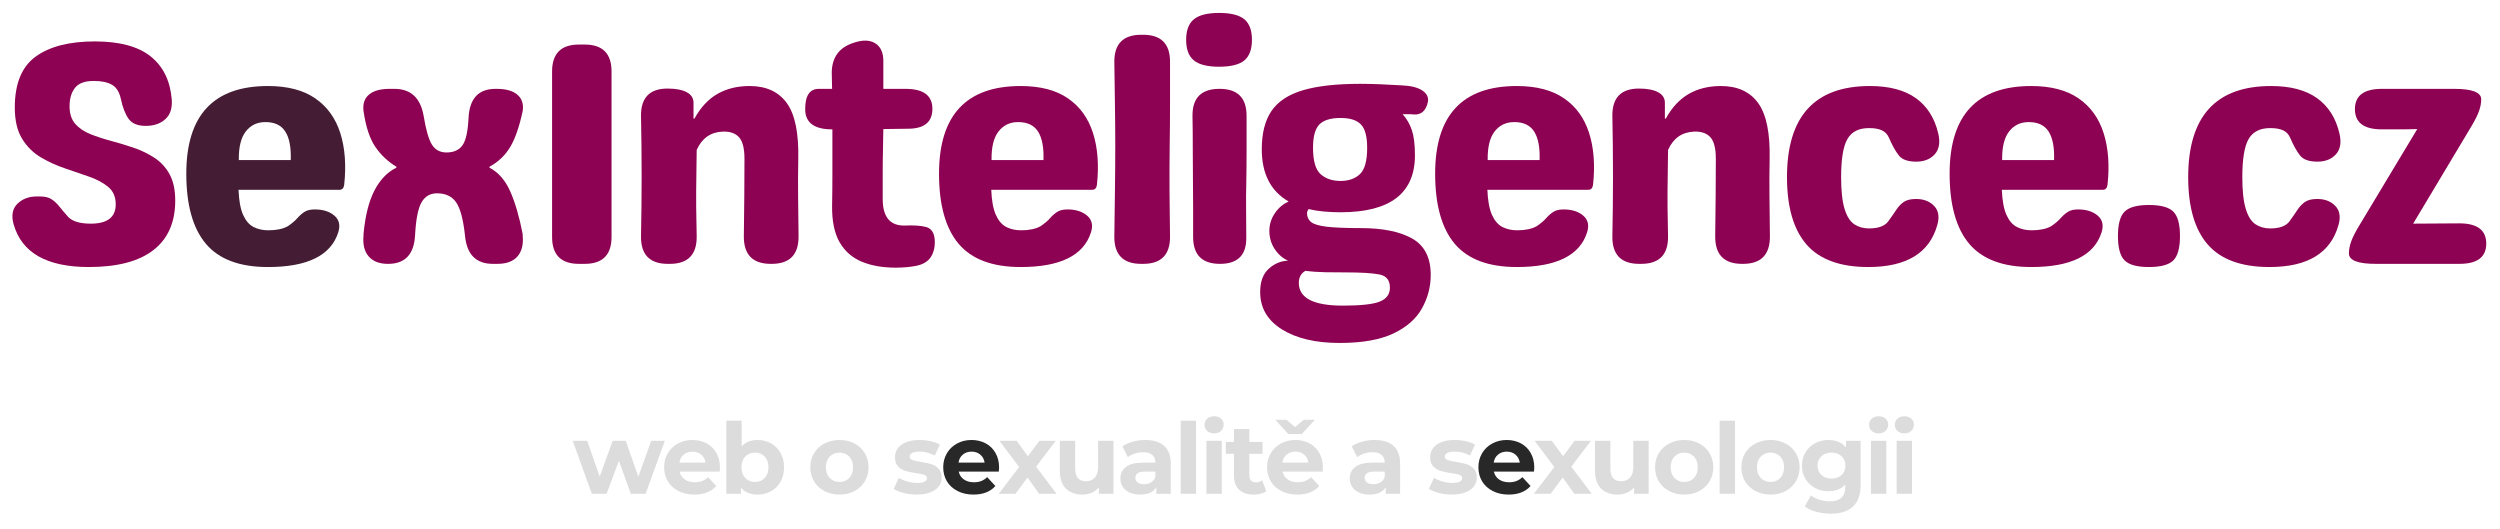
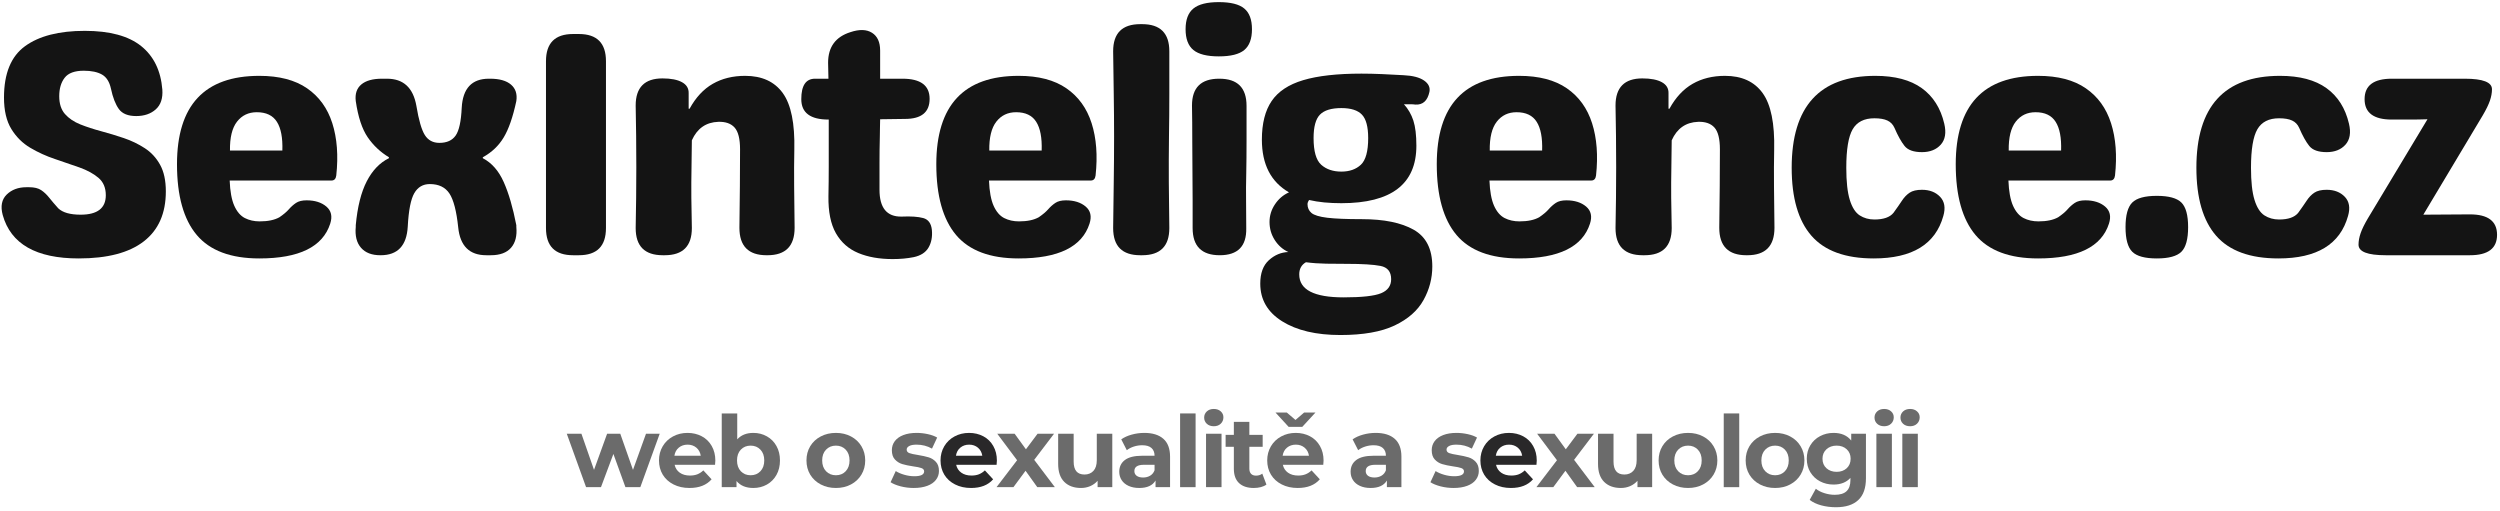
- <svg xmlns="http://www.w3.org/2000/svg" viewBox="140 350 923 195" width="923" height="195" preserveAspectRatio="xMidYMid meet" version="1.0">
+ <svg xmlns="http://www.w3.org/2000/svg" viewBox="144 354 915 187" width="915" height="187" preserveAspectRatio="xMidYMid meet" version="1.0">
  <defs>
    <g />
    <clipPath id="f20f66f1eb">
      <path d="M 467 44 L 531 44 L 531 140.879 L 467 140.879 Z M 467 44 " clip-rule="nonzero" />
    </clipPath>
    <clipPath id="c4f7c8b618">
      <rect x="0" width="922" y="0" height="141" />
    </clipPath>
    <clipPath id="db8cf582a6">
      <rect x="0" width="498" y="0" height="45" />
    </clipPath>
  </defs>
  <g transform="matrix(1, 0, 0, 1, 138, 336)">
    <g clip-path="url(#c4f7c8b618)">
-       <g fill="#8d0252" fill-opacity="1">
+       <g fill="#141414" fill-opacity="1">
        <g transform="translate(0.570506, 111.4161)">
          <g>
            <path d="M 34.234 1.172 C 18.648 1.172 9.379 -4.125 6.422 -14.719 C 5.566 -17.914 6.051 -20.41 7.875 -22.203 C 9.707 -23.992 12.109 -24.891 15.078 -24.891 L 16.125 -24.891 C 17.988 -24.891 19.445 -24.535 20.5 -23.828 C 21.551 -23.129 22.523 -22.211 23.422 -21.078 C 24.316 -19.953 25.426 -18.648 26.75 -17.172 C 28.383 -15.617 31.113 -14.844 34.938 -14.844 C 41.082 -14.844 44.156 -17.219 44.156 -21.969 C 44.156 -24.688 43.258 -26.805 41.469 -28.328 C 39.676 -29.848 37.359 -31.113 34.516 -32.125 C 31.68 -33.133 28.688 -34.164 25.531 -35.219 C 22.375 -36.27 19.375 -37.633 16.531 -39.312 C 13.688 -40.988 11.367 -43.285 9.578 -46.203 C 7.785 -49.129 6.891 -52.969 6.891 -57.719 C 6.891 -66.52 9.457 -72.785 14.594 -76.516 C 19.738 -80.254 27.023 -82.125 36.453 -82.125 C 45.566 -82.125 52.438 -80.273 57.062 -76.578 C 61.695 -72.879 64.289 -67.566 64.844 -60.641 C 65.07 -57.441 64.27 -55.023 62.438 -53.391 C 60.613 -51.754 58.223 -50.938 55.266 -50.938 C 52.297 -50.938 50.188 -51.789 48.938 -53.5 C 47.695 -55.219 46.727 -57.711 46.031 -60.984 C 45.488 -63.473 44.398 -65.188 42.766 -66.125 C 41.129 -67.062 38.906 -67.531 36.094 -67.531 C 32.75 -67.531 30.414 -66.672 29.094 -64.953 C 27.77 -63.242 27.109 -60.988 27.109 -58.188 C 27.109 -55.457 27.805 -53.289 29.203 -51.688 C 30.609 -50.094 32.477 -48.828 34.812 -47.891 C 37.145 -46.961 39.691 -46.129 42.453 -45.391 C 45.223 -44.648 47.988 -43.812 50.75 -42.875 C 53.52 -41.938 56.07 -40.707 58.406 -39.188 C 60.75 -37.676 62.617 -35.656 64.016 -33.125 C 65.422 -30.594 66.125 -27.336 66.125 -23.359 C 66.125 -15.336 63.438 -9.242 58.062 -5.078 C 52.688 -0.91 44.742 1.172 34.234 1.172 Z M 34.234 1.172 " />
          </g>
        </g>
      </g>
-       <g fill="#441c33" fill-opacity="1">
+       <g fill="#141414" fill-opacity="1">
        <g transform="translate(66.5777, 111.4161)">
          <g>
            <path d="M 34.344 1.172 C 23.906 1.172 16.27 -1.688 11.438 -7.406 C 6.613 -13.133 4.203 -21.766 4.203 -33.297 C 4.203 -54.867 14.25 -65.656 34.344 -65.656 C 41.594 -65.656 47.414 -64.133 51.812 -61.094 C 56.219 -58.062 59.297 -53.801 61.047 -48.312 C 62.797 -42.82 63.281 -36.453 62.5 -29.203 C 62.344 -27.961 61.758 -27.344 60.75 -27.344 L 23.484 -27.344 C 23.641 -23.363 24.203 -20.285 25.172 -18.109 C 26.148 -15.93 27.438 -14.43 29.031 -13.609 C 30.625 -12.797 32.438 -12.391 34.469 -12.391 C 37.5 -12.391 39.91 -12.895 41.703 -13.906 C 43.18 -14.914 44.328 -15.883 45.141 -16.812 C 45.961 -17.75 46.844 -18.531 47.781 -19.156 C 48.719 -19.781 50.004 -20.094 51.641 -20.094 C 54.672 -20.094 57.082 -19.332 58.875 -17.812 C 60.664 -16.289 61.133 -14.207 60.281 -11.562 C 57.551 -3.07 48.906 1.172 34.344 1.172 Z M 23.594 -38.312 L 42.766 -38.312 C 42.922 -42.988 42.254 -46.492 40.766 -48.828 C 39.285 -51.172 36.832 -52.344 33.406 -52.344 C 30.375 -52.344 27.961 -51.191 26.172 -48.891 C 24.379 -46.598 23.52 -43.07 23.594 -38.312 Z M 23.594 -38.312 " />
          </g>
        </g>
      </g>
-       <g fill="#8d0252" fill-opacity="1">
+       <g fill="#141414" fill-opacity="1">
        <g transform="translate(129.4279, 111.4161)">
          <g>
            <path d="M 15.766 0 C 12.648 0 10.297 -0.91 8.703 -2.734 C 7.109 -4.566 6.469 -7.117 6.781 -10.391 L 6.781 -10.984 C 7.395 -17.68 8.734 -23.035 10.797 -27.047 C 12.867 -31.055 15.578 -33.879 18.922 -35.516 L 18.922 -35.859 C 15.805 -37.734 13.219 -40.172 11.156 -43.172 C 9.094 -46.172 7.633 -50.586 6.781 -56.422 C 6.469 -59.078 7.145 -61.102 8.812 -62.5 C 10.488 -63.906 13.004 -64.609 16.359 -64.609 L 18.219 -64.609 C 24.219 -64.609 27.801 -61.297 28.969 -54.672 C 29.832 -49.453 30.863 -45.891 32.062 -43.984 C 33.27 -42.078 35.047 -41.125 37.391 -41.125 C 40.109 -41.125 42.094 -42.02 43.344 -43.812 C 44.594 -45.602 45.332 -48.988 45.562 -53.969 C 45.945 -61.062 49.258 -64.609 55.5 -64.609 L 55.953 -64.609 C 59.379 -64.609 61.93 -63.883 63.609 -62.438 C 65.285 -61 65.93 -58.992 65.547 -56.422 C 64.297 -50.586 62.754 -46.148 60.922 -43.109 C 59.098 -40.066 56.551 -37.648 53.281 -35.859 L 53.281 -35.516 C 56.551 -33.805 59.098 -30.906 60.922 -26.812 C 62.754 -22.719 64.297 -17.441 65.547 -10.984 L 65.547 -10.391 C 65.859 -7.117 65.211 -4.566 63.609 -2.734 C 62.016 -0.91 59.539 0 56.188 0 L 54.562 0 C 48.406 0 44.977 -3.383 44.281 -10.156 C 43.656 -16.156 42.582 -20.301 41.062 -22.594 C 39.539 -24.895 37.145 -26.047 33.875 -26.047 C 31.383 -26.047 29.492 -24.938 28.203 -22.719 C 26.922 -20.5 26.125 -16.43 25.812 -10.516 C 25.426 -3.504 22.117 0 15.891 0 Z M 15.766 0 " />
          </g>
        </g>
      </g>
-       <g fill="#8d0252" fill-opacity="1">
+       <g fill="#141414" fill-opacity="1">
        <g transform="translate(197.0646, 111.4161)">
          <g>
            <path d="M 18.688 0 C 12.07 0 8.766 -3.312 8.766 -9.938 L 8.766 -71.031 C 8.766 -77.656 12.07 -80.969 18.688 -80.969 L 20.797 -80.969 C 27.41 -80.969 30.719 -77.656 30.719 -71.031 L 30.719 -9.938 C 30.719 -3.312 27.41 0 20.797 0 Z M 18.688 0 " />
          </g>
        </g>
      </g>
-       <g fill="#8d0252" fill-opacity="1">
+       <g fill="#141414" fill-opacity="1">
        <g transform="translate(231.8757, 111.4161)">
          <g>
            <path d="M 64.953 -10.047 C 64.953 -3.348 61.645 0 55.031 0 L 54.672 0 C 48.055 0 44.75 -3.348 44.75 -10.047 C 44.82 -15.422 44.879 -20.539 44.922 -25.406 C 44.961 -30.281 44.984 -34.738 44.984 -38.781 C 44.984 -42.602 44.316 -45.254 42.984 -46.734 C 41.66 -48.211 39.676 -48.91 37.031 -48.828 C 32.52 -48.672 29.289 -46.414 27.344 -42.062 C 27.344 -40.5 27.32 -38.879 27.281 -37.203 C 27.238 -35.535 27.219 -33.883 27.219 -32.25 C 27.145 -28.426 27.125 -24.68 27.156 -21.016 C 27.195 -17.359 27.258 -13.664 27.344 -9.938 C 27.344 -3.312 24.031 0 17.406 0 L 16.703 0 C 10.086 0 6.781 -3.312 6.781 -9.938 C 6.852 -13.664 6.91 -17.359 6.953 -21.016 C 6.992 -24.68 7.016 -28.426 7.016 -32.25 C 7.016 -36.145 6.992 -39.941 6.953 -43.641 C 6.91 -47.336 6.852 -51.055 6.781 -54.797 C 6.781 -61.41 10.051 -64.719 16.594 -64.719 C 19.707 -64.719 22.098 -64.25 23.766 -63.312 C 25.441 -62.383 26.242 -61.023 26.172 -59.234 C 26.172 -58.453 26.172 -57.613 26.172 -56.719 C 26.172 -55.82 26.172 -54.789 26.172 -53.625 L 26.516 -53.625 C 28.773 -57.75 31.598 -60.785 34.984 -62.734 C 38.379 -64.68 42.332 -65.656 46.844 -65.656 C 53 -65.656 57.594 -63.551 60.625 -59.344 C 63.664 -55.145 65.07 -48.211 64.844 -38.547 C 64.758 -34.504 64.738 -30.066 64.781 -25.234 C 64.82 -20.398 64.879 -15.336 64.953 -10.047 Z M 64.953 -10.047 " />
          </g>
        </g>
      </g>
-       <g fill="#8d0252" fill-opacity="1">
+       <g fill="#141414" fill-opacity="1">
        <g transform="translate(298.9283, 111.4161)">
          <g>
            <path d="M 37.031 -14.141 C 40.457 -14.297 43.102 -14.117 44.969 -13.609 C 46.844 -13.098 47.898 -11.641 48.141 -9.234 C 48.367 -6.734 47.957 -4.586 46.906 -2.797 C 45.852 -1.004 44.039 0.16 41.469 0.703 C 39.133 1.172 36.566 1.406 33.766 1.406 C 28.93 1.406 24.742 0.664 21.203 -0.812 C 17.66 -2.289 14.93 -4.703 13.016 -8.047 C 11.109 -11.398 10.195 -15.922 10.281 -21.609 C 10.352 -25.035 10.391 -28.617 10.391 -32.359 C 10.391 -36.098 10.391 -39.836 10.391 -43.578 L 10.391 -49.656 L 10.281 -49.656 C 3.656 -49.656 0.344 -52.145 0.344 -57.125 C 0.344 -62.113 2.02 -64.609 5.375 -64.609 L 10.281 -64.609 C 10.281 -65.617 10.258 -66.586 10.219 -67.516 C 10.176 -68.453 10.156 -69.43 10.156 -70.453 C 10.156 -76.211 12.883 -79.945 18.344 -81.656 C 21.613 -82.75 24.238 -82.672 26.219 -81.422 C 28.207 -80.18 29.203 -78.004 29.203 -74.891 L 29.203 -64.609 L 37.391 -64.609 C 44.004 -64.609 47.312 -62.156 47.312 -57.25 C 47.312 -52.344 44.312 -49.891 38.312 -49.891 L 29.203 -49.766 C 29.203 -48.754 29.18 -47.742 29.141 -46.734 C 29.109 -45.723 29.094 -44.672 29.094 -43.578 C 29.008 -40.223 28.969 -36.867 28.969 -33.516 C 28.969 -30.172 28.969 -26.984 28.969 -23.953 C 28.969 -17.328 31.656 -14.055 37.031 -14.141 Z M 37.031 -14.141 " />
          </g>
        </g>
      </g>
-       <g fill="#8d0252" fill-opacity="1">
+       <g fill="#141414" fill-opacity="1">
        <g transform="translate(344.4865, 111.4161)">
          <g>
            <path d="M 34.344 1.172 C 23.906 1.172 16.27 -1.688 11.438 -7.406 C 6.613 -13.133 4.203 -21.766 4.203 -33.297 C 4.203 -54.867 14.25 -65.656 34.344 -65.656 C 41.594 -65.656 47.414 -64.133 51.812 -61.094 C 56.219 -58.062 59.297 -53.801 61.047 -48.312 C 62.797 -42.82 63.281 -36.453 62.5 -29.203 C 62.344 -27.961 61.758 -27.344 60.75 -27.344 L 23.484 -27.344 C 23.641 -23.363 24.203 -20.285 25.172 -18.109 C 26.148 -15.93 27.438 -14.43 29.031 -13.609 C 30.625 -12.797 32.438 -12.391 34.469 -12.391 C 37.5 -12.391 39.91 -12.895 41.703 -13.906 C 43.18 -14.914 44.328 -15.883 45.141 -16.812 C 45.961 -17.75 46.844 -18.531 47.781 -19.156 C 48.719 -19.781 50.004 -20.094 51.641 -20.094 C 54.672 -20.094 57.082 -19.332 58.875 -17.812 C 60.664 -16.289 61.133 -14.207 60.281 -11.562 C 57.551 -3.07 48.906 1.172 34.344 1.172 Z M 23.594 -38.312 L 42.766 -38.312 C 42.922 -42.988 42.254 -46.492 40.766 -48.828 C 39.285 -51.172 36.832 -52.344 33.406 -52.344 C 30.375 -52.344 27.961 -51.191 26.172 -48.891 C 24.379 -46.598 23.52 -43.07 23.594 -38.312 Z M 23.594 -38.312 " />
          </g>
        </g>
      </g>
-       <g fill="#8d0252" fill-opacity="1">
+       <g fill="#141414" fill-opacity="1">
        <g transform="translate(407.3337, 111.4161)">
          <g>
            <path d="M 16 0 C 9.383 0 6.078 -3.312 6.078 -9.938 C 6.148 -15.613 6.223 -21.195 6.297 -26.688 C 6.379 -32.188 6.422 -37.816 6.422 -43.578 C 6.422 -48.711 6.379 -53.891 6.297 -59.109 C 6.223 -64.328 6.148 -69.508 6.078 -74.656 C 6.078 -81.27 9.383 -84.578 16 -84.578 L 16.703 -84.578 C 23.328 -84.578 26.641 -81.27 26.641 -74.656 C 26.641 -69.508 26.641 -64.328 26.641 -59.109 C 26.641 -53.891 26.598 -48.711 26.516 -43.578 C 26.441 -37.816 26.422 -32.188 26.453 -26.688 C 26.492 -21.195 26.555 -15.613 26.641 -9.938 C 26.641 -3.312 23.328 0 16.703 0 Z M 16 0 " />
          </g>
        </g>
      </g>
-       <g fill="#8d0252" fill-opacity="1">
+       <g fill="#141414" fill-opacity="1">
        <g transform="translate(435.4861, 111.4161)">
          <g>
            <path d="M 16.594 -72.781 C 12.301 -72.781 9.203 -73.555 7.297 -75.109 C 5.391 -76.672 4.438 -79.207 4.438 -82.719 C 4.438 -86.219 5.391 -88.742 7.297 -90.297 C 9.203 -91.859 12.301 -92.641 16.594 -92.641 C 20.945 -92.641 24.055 -91.859 25.922 -90.297 C 27.797 -88.742 28.734 -86.219 28.734 -82.719 C 28.734 -79.207 27.797 -76.672 25.922 -75.109 C 24.055 -73.555 20.945 -72.781 16.594 -72.781 Z M 16.938 0 C 10.32 0 7.016 -3.312 7.016 -9.938 L 7.016 -19.859 C 6.93 -28.504 6.891 -35.57 6.891 -41.062 C 6.891 -46.551 6.852 -51.129 6.781 -54.797 C 6.781 -61.336 10.086 -64.609 16.703 -64.609 L 16.828 -64.609 C 23.441 -64.609 26.75 -61.297 26.75 -54.672 C 26.75 -50.617 26.75 -46.375 26.75 -41.938 C 26.75 -37.5 26.711 -33.488 26.641 -29.906 C 26.555 -26.562 26.535 -23.234 26.578 -19.922 C 26.617 -16.609 26.641 -13.281 26.641 -9.938 C 26.797 -3.312 23.562 0 16.938 0 Z M 16.938 0 " />
          </g>
        </g>
      </g>
      <g clip-path="url(#f20f66f1eb)">
-         <g fill="#8d0252" fill-opacity="1">
+         <g fill="#141414" fill-opacity="1">
          <g transform="translate(463.9891, 111.4161)">
            <g>
              <path d="M 40.422 -13.203 C 48.523 -13.203 54.852 -11.914 59.406 -9.344 C 63.957 -6.77 66.234 -2.289 66.234 4.094 C 66.234 8.445 65.16 12.551 63.016 16.406 C 60.879 20.27 57.359 23.367 52.453 25.703 C 47.547 28.035 40.926 29.203 32.594 29.203 C 23.719 29.203 16.609 27.523 11.266 24.172 C 5.93 20.828 3.266 16.234 3.266 10.391 C 3.266 6.578 4.316 3.719 6.422 1.812 C 8.523 -0.09 10.898 -1.086 13.547 -1.172 C 11.523 -2.098 9.867 -3.555 8.578 -5.547 C 7.297 -7.535 6.656 -9.738 6.656 -12.156 C 6.656 -14.488 7.316 -16.645 8.641 -18.625 C 9.961 -20.613 11.676 -22.078 13.781 -23.016 C 7.164 -26.828 3.859 -33.254 3.859 -42.297 C 3.859 -48.211 5.047 -52.922 7.422 -56.422 C 9.797 -59.93 13.648 -62.484 18.984 -64.078 C 24.316 -65.672 31.426 -66.469 40.312 -66.469 C 42.645 -66.469 45.156 -66.41 47.844 -66.297 C 50.531 -66.18 53.16 -66.047 55.734 -65.891 C 59.078 -65.734 61.566 -65.086 63.203 -63.953 C 64.836 -62.828 65.5 -61.445 65.188 -59.812 C 64.488 -56.539 62.773 -54.984 60.047 -55.141 C 59.504 -55.223 58.879 -55.266 58.172 -55.266 C 57.473 -55.266 56.695 -55.266 55.844 -55.266 C 57.406 -53.547 58.555 -51.555 59.297 -49.297 C 60.035 -47.035 60.406 -43.961 60.406 -40.078 C 60.406 -26.055 51.254 -19.047 32.953 -19.047 C 30.766 -19.047 28.676 -19.141 26.688 -19.328 C 24.707 -19.523 22.859 -19.82 21.141 -20.219 C 20.754 -19.664 20.562 -19.156 20.562 -18.688 C 20.562 -17.363 21.047 -16.289 22.016 -15.469 C 22.992 -14.656 24.922 -14.07 27.797 -13.719 C 30.68 -13.375 34.891 -13.203 40.422 -13.203 Z M 32.953 -53.859 C 29.285 -53.859 26.672 -53.055 25.109 -51.453 C 23.555 -49.859 22.781 -47 22.781 -42.875 C 22.781 -38.039 23.711 -34.785 25.578 -33.109 C 27.453 -31.441 29.91 -30.609 32.953 -30.609 C 35.91 -30.609 38.285 -31.441 40.078 -33.109 C 41.867 -34.785 42.766 -38.039 42.766 -42.875 C 42.766 -47 42.004 -49.859 40.484 -51.453 C 38.961 -53.055 36.453 -53.859 32.953 -53.859 Z M 33.766 15.422 C 40.461 15.422 45.035 14.914 47.484 13.906 C 49.941 12.895 51.172 11.18 51.172 8.766 C 51.172 6.035 49.863 4.414 47.25 3.906 C 44.645 3.406 40.578 3.156 35.047 3.156 C 32.629 3.156 30.098 3.133 27.453 3.094 C 24.805 3.051 22.316 2.875 19.984 2.562 C 18.348 3.5 17.531 4.984 17.531 7.016 C 17.531 12.617 22.941 15.422 33.766 15.422 Z M 33.766 15.422 " />
            </g>
          </g>
        </g>
      </g>
-       <g fill="#8d0252" fill-opacity="1">
+       <g fill="#141414" fill-opacity="1">
        <g transform="translate(527.654, 111.4161)">
          <g>
            <path d="M 34.344 1.172 C 23.906 1.172 16.27 -1.688 11.438 -7.406 C 6.613 -13.133 4.203 -21.766 4.203 -33.297 C 4.203 -54.867 14.25 -65.656 34.344 -65.656 C 41.594 -65.656 47.414 -64.133 51.812 -61.094 C 56.219 -58.062 59.297 -53.801 61.047 -48.312 C 62.797 -42.82 63.281 -36.453 62.5 -29.203 C 62.344 -27.961 61.758 -27.344 60.75 -27.344 L 23.484 -27.344 C 23.641 -23.363 24.203 -20.285 25.172 -18.109 C 26.148 -15.93 27.438 -14.43 29.031 -13.609 C 30.625 -12.797 32.438 -12.391 34.469 -12.391 C 37.5 -12.391 39.91 -12.895 41.703 -13.906 C 43.18 -14.914 44.328 -15.883 45.141 -16.812 C 45.961 -17.75 46.844 -18.531 47.781 -19.156 C 48.719 -19.781 50.004 -20.094 51.641 -20.094 C 54.672 -20.094 57.082 -19.332 58.875 -17.812 C 60.664 -16.289 61.133 -14.207 60.281 -11.562 C 57.551 -3.07 48.906 1.172 34.344 1.172 Z M 23.594 -38.312 L 42.766 -38.312 C 42.922 -42.988 42.254 -46.492 40.766 -48.828 C 39.285 -51.172 36.832 -52.344 33.406 -52.344 C 30.375 -52.344 27.961 -51.191 26.172 -48.891 C 24.379 -46.598 23.52 -43.07 23.594 -38.312 Z M 23.594 -38.312 " />
          </g>
        </g>
      </g>
-       <g fill="#8d0252" fill-opacity="1">
+       <g fill="#141414" fill-opacity="1">
        <g transform="translate(590.5012, 111.4161)">
          <g>
            <path d="M 64.953 -10.047 C 64.953 -3.348 61.645 0 55.031 0 L 54.672 0 C 48.055 0 44.75 -3.348 44.75 -10.047 C 44.82 -15.422 44.879 -20.539 44.922 -25.406 C 44.961 -30.281 44.984 -34.738 44.984 -38.781 C 44.984 -42.602 44.316 -45.254 42.984 -46.734 C 41.66 -48.211 39.676 -48.91 37.031 -48.828 C 32.52 -48.672 29.289 -46.414 27.344 -42.062 C 27.344 -40.5 27.32 -38.879 27.281 -37.203 C 27.238 -35.535 27.219 -33.883 27.219 -32.25 C 27.145 -28.426 27.125 -24.68 27.156 -21.016 C 27.195 -17.359 27.258 -13.664 27.344 -9.938 C 27.344 -3.312 24.031 0 17.406 0 L 16.703 0 C 10.086 0 6.781 -3.312 6.781 -9.938 C 6.852 -13.664 6.91 -17.359 6.953 -21.016 C 6.992 -24.68 7.016 -28.426 7.016 -32.25 C 7.016 -36.145 6.992 -39.941 6.953 -43.641 C 6.91 -47.336 6.852 -51.055 6.781 -54.797 C 6.781 -61.41 10.051 -64.719 16.594 -64.719 C 19.707 -64.719 22.098 -64.25 23.766 -63.312 C 25.441 -62.383 26.242 -61.023 26.172 -59.234 C 26.172 -58.453 26.172 -57.613 26.172 -56.719 C 26.172 -55.82 26.172 -54.789 26.172 -53.625 L 26.516 -53.625 C 28.773 -57.75 31.598 -60.785 34.984 -62.734 C 38.379 -64.68 42.332 -65.656 46.844 -65.656 C 53 -65.656 57.594 -63.551 60.625 -59.344 C 63.664 -55.145 65.07 -48.211 64.844 -38.547 C 64.758 -34.504 64.738 -30.066 64.781 -25.234 C 64.82 -20.398 64.879 -15.336 64.953 -10.047 Z M 64.953 -10.047 " />
          </g>
        </g>
      </g>
-       <g fill="#8d0252" fill-opacity="1">
+       <g fill="#141414" fill-opacity="1">
        <g transform="translate(657.5538, 111.4161)">
          <g>
            <path d="M 34.234 1.172 C 23.867 1.172 16.27 -1.594 11.438 -7.125 C 6.613 -12.656 4.203 -20.953 4.203 -32.016 C 4.203 -54.441 14.406 -65.656 34.812 -65.656 C 41.977 -65.656 47.645 -64.156 51.812 -61.156 C 55.977 -58.156 58.723 -53.816 60.047 -48.141 C 60.828 -44.859 60.398 -42.301 58.766 -40.469 C 57.129 -38.645 54.832 -37.734 51.875 -37.734 C 48.832 -37.734 46.707 -38.492 45.5 -40.016 C 44.289 -41.535 43.066 -43.734 41.828 -46.609 C 41.273 -47.859 40.414 -48.754 39.25 -49.297 C 38.082 -49.848 36.488 -50.125 34.469 -50.125 C 30.727 -50.125 28.078 -48.781 26.516 -46.094 C 24.961 -43.406 24.188 -38.711 24.188 -32.016 C 24.188 -26.953 24.613 -23.035 25.469 -20.266 C 26.32 -17.504 27.523 -15.613 29.078 -14.594 C 30.641 -13.582 32.438 -13.078 34.469 -13.078 C 37.812 -13.078 40.145 -13.895 41.469 -15.531 C 42.719 -17.25 43.75 -18.727 44.562 -19.969 C 45.383 -21.219 46.32 -22.191 47.375 -22.891 C 48.426 -23.598 49.926 -23.953 51.875 -23.953 C 54.676 -23.953 56.895 -23.094 58.531 -21.375 C 60.164 -19.664 60.555 -17.332 59.703 -14.375 C 56.816 -4.008 48.328 1.172 34.234 1.172 Z M 34.234 1.172 " />
          </g>
        </g>
      </g>
-       <g fill="#8d0252" fill-opacity="1">
+       <g fill="#141414" fill-opacity="1">
        <g transform="translate(717.5973, 111.4161)">
          <g>
            <path d="M 34.344 1.172 C 23.906 1.172 16.27 -1.688 11.438 -7.406 C 6.613 -13.133 4.203 -21.766 4.203 -33.297 C 4.203 -54.867 14.25 -65.656 34.344 -65.656 C 41.594 -65.656 47.414 -64.133 51.812 -61.094 C 56.219 -58.062 59.297 -53.801 61.047 -48.312 C 62.797 -42.82 63.281 -36.453 62.5 -29.203 C 62.344 -27.961 61.758 -27.344 60.75 -27.344 L 23.484 -27.344 C 23.641 -23.363 24.203 -20.285 25.172 -18.109 C 26.148 -15.93 27.438 -14.43 29.031 -13.609 C 30.625 -12.797 32.438 -12.391 34.469 -12.391 C 37.5 -12.391 39.91 -12.895 41.703 -13.906 C 43.18 -14.914 44.328 -15.883 45.141 -16.812 C 45.961 -17.75 46.844 -18.531 47.781 -19.156 C 48.719 -19.781 50.004 -20.094 51.641 -20.094 C 54.672 -20.094 57.082 -19.332 58.875 -17.812 C 60.664 -16.289 61.133 -14.207 60.281 -11.562 C 57.551 -3.07 48.906 1.172 34.344 1.172 Z M 23.594 -38.312 L 42.766 -38.312 C 42.922 -42.988 42.254 -46.492 40.766 -48.828 C 39.285 -51.172 36.832 -52.344 33.406 -52.344 C 30.375 -52.344 27.961 -51.191 26.172 -48.891 C 24.379 -46.598 23.52 -43.07 23.594 -38.312 Z M 23.594 -38.312 " />
          </g>
        </g>
      </g>
-       <g fill="#8d0252" fill-opacity="1">
+       <g fill="#141414" fill-opacity="1">
        <g transform="translate(780.4445, 111.4161)">
          <g>
            <path d="M 14.953 1.172 C 10.586 1.172 7.586 0.352 5.953 -1.281 C 4.316 -2.914 3.5 -5.914 3.5 -10.281 C 3.5 -14.645 4.316 -17.645 5.953 -19.281 C 7.586 -20.914 10.586 -21.734 14.953 -21.734 C 19.316 -21.734 22.316 -20.914 23.953 -19.281 C 25.586 -17.645 26.406 -14.645 26.406 -10.281 C 26.406 -5.914 25.586 -2.914 23.953 -1.281 C 22.316 0.352 19.316 1.172 14.953 1.172 Z M 14.953 1.172 " />
          </g>
        </g>
      </g>
-       <g fill="#8d0252" fill-opacity="1">
+       <g fill="#141414" fill-opacity="1">
        <g transform="translate(805.6766, 111.4161)">
          <g>
            <path d="M 34.234 1.172 C 23.867 1.172 16.27 -1.594 11.438 -7.125 C 6.613 -12.656 4.203 -20.953 4.203 -32.016 C 4.203 -54.441 14.406 -65.656 34.812 -65.656 C 41.977 -65.656 47.645 -64.156 51.812 -61.156 C 55.977 -58.156 58.723 -53.816 60.047 -48.141 C 60.828 -44.859 60.398 -42.301 58.766 -40.469 C 57.129 -38.645 54.832 -37.734 51.875 -37.734 C 48.832 -37.734 46.707 -38.492 45.5 -40.016 C 44.289 -41.535 43.066 -43.734 41.828 -46.609 C 41.273 -47.859 40.414 -48.754 39.25 -49.297 C 38.082 -49.848 36.488 -50.125 34.469 -50.125 C 30.727 -50.125 28.078 -48.781 26.516 -46.094 C 24.961 -43.406 24.188 -38.711 24.188 -32.016 C 24.188 -26.953 24.613 -23.035 25.469 -20.266 C 26.32 -17.504 27.523 -15.613 29.078 -14.594 C 30.641 -13.582 32.438 -13.078 34.469 -13.078 C 37.812 -13.078 40.145 -13.895 41.469 -15.531 C 42.719 -17.25 43.75 -18.727 44.562 -19.969 C 45.383 -21.219 46.32 -22.191 47.375 -22.891 C 48.426 -23.598 49.926 -23.953 51.875 -23.953 C 54.676 -23.953 56.895 -23.094 58.531 -21.375 C 60.164 -19.664 60.555 -17.332 59.703 -14.375 C 56.816 -4.008 48.328 1.172 34.234 1.172 Z M 34.234 1.172 " />
          </g>
        </g>
      </g>
-       <g fill="#8d0252" fill-opacity="1">
+       <g fill="#141414" fill-opacity="1">
        <g transform="translate(865.7201, 111.4161)">
          <g>
            <path d="M 13.438 0 C 6.812 0 3.5 -1.285 3.5 -3.859 C 3.5 -5.18 3.754 -6.582 4.266 -8.062 C 4.773 -9.539 5.648 -11.332 6.891 -13.438 L 28.734 -49.766 C 26.555 -49.691 24.359 -49.656 22.141 -49.656 C 19.922 -49.656 17.758 -49.656 15.656 -49.656 C 9.031 -49.656 5.719 -52.145 5.719 -57.125 C 5.719 -62.113 9.031 -64.609 15.656 -64.609 L 42.406 -64.609 C 49.031 -64.609 52.344 -63.32 52.344 -60.75 C 52.344 -59.426 52.086 -58.023 51.578 -56.547 C 51.066 -55.066 50.191 -53.273 48.953 -51.172 L 27.219 -14.844 L 44.281 -14.953 C 50.895 -14.953 54.203 -12.461 54.203 -7.484 C 54.203 -2.492 50.895 0 44.281 0 Z M 13.438 0 " />
          </g>
        </g>
      </g>
    </g>
  </g>
  <g transform="matrix(1, 0, 0, 1, 350, 497)">
    <g clip-path="url(#db8cf582a6)">
-       <g fill="#dddcdd" fill-opacity="1">
+       <g fill="#6b6b6b" fill-opacity="1">
        <g transform="translate(1.407769, 35.30193)">
          <g>
            <path d="M 34.047 -19.562 L 26.953 0 L 21.5 0 L 17.094 -12.156 L 12.547 0 L 7.094 0 L 0.031 -19.562 L 5.391 -19.562 L 10 -6.328 L 14.797 -19.562 L 19.609 -19.562 L 24.266 -6.328 L 29.031 -19.562 Z M 34.047 -19.562 " />
          </g>
        </g>
      </g>
-       <g fill="#dddcdd" fill-opacity="1">
+       <g fill="#6b6b6b" fill-opacity="1">
        <g transform="translate(34.03428, 35.30193)">
          <g>
            <path d="M 21.781 -9.719 C 21.781 -9.645 21.742 -9.133 21.672 -8.188 L 6.875 -8.188 C 7.145 -6.969 7.773 -6.004 8.766 -5.297 C 9.754 -4.598 10.992 -4.25 12.484 -4.25 C 13.492 -4.25 14.395 -4.398 15.188 -4.703 C 15.977 -5.016 16.711 -5.492 17.391 -6.141 L 20.406 -2.875 C 18.562 -0.758 15.867 0.297 12.328 0.297 C 10.117 0.297 8.164 -0.133 6.469 -1 C 4.77 -1.863 3.457 -3.055 2.531 -4.578 C 1.613 -6.109 1.156 -7.844 1.156 -9.781 C 1.156 -11.695 1.609 -13.426 2.516 -14.969 C 3.43 -16.508 4.68 -17.707 6.266 -18.562 C 7.859 -19.426 9.641 -19.859 11.609 -19.859 C 13.523 -19.859 15.258 -19.445 16.812 -18.625 C 18.363 -17.801 19.578 -16.617 20.453 -15.078 C 21.336 -13.535 21.781 -11.75 21.781 -9.719 Z M 11.641 -15.562 C 10.359 -15.562 9.281 -15.195 8.406 -14.469 C 7.531 -13.75 6.992 -12.758 6.797 -11.5 L 16.438 -11.5 C 16.25 -12.727 15.719 -13.711 14.844 -14.453 C 13.969 -15.191 12.898 -15.562 11.641 -15.562 Z M 11.641 -15.562 " />
          </g>
        </g>
      </g>
-       <g fill="#dddcdd" fill-opacity="1">
+       <g fill="#6b6b6b" fill-opacity="1">
        <g transform="translate(55.53059, 35.30193)">
          <g>
            <path d="M 14.188 -19.859 C 16.008 -19.859 17.664 -19.438 19.156 -18.594 C 20.645 -17.758 21.812 -16.582 22.656 -15.062 C 23.508 -13.551 23.938 -11.789 23.938 -9.781 C 23.938 -7.77 23.508 -6.004 22.656 -4.484 C 21.812 -2.973 20.645 -1.797 19.156 -0.953 C 17.664 -0.117 16.008 0.297 14.188 0.297 C 11.5 0.297 9.445 -0.551 8.031 -2.25 L 8.031 0 L 2.625 0 L 2.625 -26.984 L 8.297 -26.984 L 8.297 -17.5 C 9.723 -19.07 11.688 -19.859 14.188 -19.859 Z M 13.203 -4.359 C 14.66 -4.359 15.852 -4.848 16.781 -5.828 C 17.719 -6.816 18.188 -8.133 18.188 -9.781 C 18.188 -11.438 17.719 -12.754 16.781 -13.734 C 15.852 -14.711 14.66 -15.203 13.203 -15.203 C 11.742 -15.203 10.547 -14.711 9.609 -13.734 C 8.68 -12.754 8.219 -11.438 8.219 -9.781 C 8.219 -8.133 8.68 -6.816 9.609 -5.828 C 10.547 -4.848 11.742 -4.359 13.203 -4.359 Z M 13.203 -4.359 " />
          </g>
        </g>
      </g>
-       <g fill="#dddcdd" fill-opacity="1">
+       <g fill="#6b6b6b" fill-opacity="1">
        <g transform="translate(79.17291, 35.30193)">
          <g />
        </g>
      </g>
-       <g fill="#dddcdd" fill-opacity="1">
+       <g fill="#6b6b6b" fill-opacity="1">
        <g transform="translate(88.0113, 35.30193)">
          <g>
            <path d="M 11.938 0.297 C 9.875 0.297 8.02 -0.133 6.375 -1 C 4.738 -1.863 3.457 -3.055 2.531 -4.578 C 1.613 -6.109 1.156 -7.844 1.156 -9.781 C 1.156 -11.719 1.613 -13.453 2.531 -14.984 C 3.457 -16.516 4.738 -17.707 6.375 -18.562 C 8.02 -19.426 9.875 -19.859 11.938 -19.859 C 13.988 -19.859 15.828 -19.426 17.453 -18.562 C 19.078 -17.707 20.348 -16.516 21.266 -14.984 C 22.191 -13.453 22.656 -11.719 22.656 -9.781 C 22.656 -7.844 22.191 -6.109 21.266 -4.578 C 20.348 -3.055 19.078 -1.863 17.453 -1 C 15.828 -0.133 13.988 0.297 11.938 0.297 Z M 11.938 -4.359 C 13.383 -4.359 14.578 -4.848 15.516 -5.828 C 16.453 -6.816 16.922 -8.133 16.922 -9.781 C 16.922 -11.438 16.453 -12.754 15.516 -13.734 C 14.578 -14.711 13.383 -15.203 11.938 -15.203 C 10.477 -15.203 9.273 -14.711 8.328 -13.734 C 7.379 -12.754 6.906 -11.438 6.906 -9.781 C 6.906 -8.133 7.379 -6.816 8.328 -5.828 C 9.273 -4.848 10.477 -4.359 11.938 -4.359 Z M 11.938 -4.359 " />
          </g>
        </g>
      </g>
-       <g fill="#dddcdd" fill-opacity="1">
+       <g fill="#6b6b6b" fill-opacity="1">
        <g transform="translate(110.3806, 35.30193)">
          <g />
        </g>
      </g>
-       <g fill="#dddcdd" fill-opacity="1">
+       <g fill="#6b6b6b" fill-opacity="1">
        <g transform="translate(119.219, 35.30193)">
          <g>
            <path d="M 9.203 0.297 C 7.578 0.297 5.988 0.098 4.438 -0.297 C 2.883 -0.703 1.648 -1.207 0.734 -1.812 L 2.625 -5.891 C 3.488 -5.336 4.539 -4.883 5.781 -4.531 C 7.02 -4.176 8.234 -4 9.422 -4 C 11.816 -4 13.016 -4.594 13.016 -5.781 C 13.016 -6.344 12.688 -6.742 12.031 -6.984 C 11.383 -7.223 10.379 -7.43 9.016 -7.609 C 7.422 -7.848 6.098 -8.125 5.047 -8.438 C 4.004 -8.75 3.102 -9.305 2.344 -10.109 C 1.582 -10.91 1.203 -12.051 1.203 -13.531 C 1.203 -14.77 1.555 -15.867 2.266 -16.828 C 2.984 -17.785 4.023 -18.531 5.391 -19.062 C 6.766 -19.594 8.383 -19.859 10.25 -19.859 C 11.633 -19.859 13.008 -19.707 14.375 -19.406 C 15.75 -19.102 16.883 -18.688 17.781 -18.156 L 15.891 -14.109 C 14.172 -15.078 12.289 -15.562 10.25 -15.562 C 9.039 -15.562 8.133 -15.391 7.531 -15.047 C 6.926 -14.711 6.625 -14.281 6.625 -13.75 C 6.625 -13.145 6.945 -12.719 7.594 -12.469 C 8.25 -12.227 9.297 -12 10.734 -11.781 C 12.328 -11.52 13.633 -11.234 14.656 -10.922 C 15.676 -10.617 16.562 -10.066 17.312 -9.266 C 18.062 -8.473 18.438 -7.359 18.438 -5.922 C 18.438 -4.711 18.07 -3.633 17.344 -2.688 C 16.625 -1.738 15.566 -1.004 14.172 -0.484 C 12.773 0.035 11.117 0.297 9.203 0.297 Z M 9.203 0.297 " />
          </g>
        </g>
      </g>
      <g fill="#292829" fill-opacity="1">
        <g transform="translate(137.0803, 35.30193)">
          <g>
            <path d="M 21.781 -9.719 C 21.781 -9.645 21.742 -9.133 21.672 -8.188 L 6.875 -8.188 C 7.145 -6.969 7.773 -6.004 8.766 -5.297 C 9.754 -4.598 10.992 -4.25 12.484 -4.25 C 13.492 -4.25 14.395 -4.398 15.188 -4.703 C 15.977 -5.016 16.711 -5.492 17.391 -6.141 L 20.406 -2.875 C 18.562 -0.758 15.867 0.297 12.328 0.297 C 10.117 0.297 8.164 -0.133 6.469 -1 C 4.77 -1.863 3.457 -3.055 2.531 -4.578 C 1.613 -6.109 1.156 -7.844 1.156 -9.781 C 1.156 -11.695 1.609 -13.426 2.516 -14.969 C 3.43 -16.508 4.68 -17.707 6.266 -18.562 C 7.859 -19.426 9.641 -19.859 11.609 -19.859 C 13.523 -19.859 15.258 -19.445 16.812 -18.625 C 18.363 -17.801 19.578 -16.617 20.453 -15.078 C 21.336 -13.535 21.781 -11.75 21.781 -9.719 Z M 11.641 -15.562 C 10.359 -15.562 9.281 -15.195 8.406 -14.469 C 7.531 -13.75 6.992 -12.758 6.797 -11.5 L 16.438 -11.5 C 16.25 -12.727 15.719 -13.711 14.844 -14.453 C 13.969 -15.191 12.898 -15.562 11.641 -15.562 Z M 11.641 -15.562 " />
          </g>
        </g>
      </g>
-       <g fill="#dddcdd" fill-opacity="1">
+       <g fill="#6b6b6b" fill-opacity="1">
        <g transform="translate(158.5836, 35.30193)">
          <g>
            <path d="M 15.062 0 L 10.766 -6 L 6.328 0 L 0.141 0 L 7.672 -9.859 L 0.406 -19.562 L 6.766 -19.562 L 10.906 -13.859 L 15.172 -19.562 L 21.203 -19.562 L 13.938 -10 L 21.5 0 Z M 15.062 0 " />
          </g>
        </g>
      </g>
-       <g fill="#dddcdd" fill-opacity="1">
+       <g fill="#6b6b6b" fill-opacity="1">
        <g transform="translate(178.7705, 35.30193)">
          <g>
            <path d="M 22.328 -19.562 L 22.328 0 L 16.953 0 L 16.953 -2.328 C 16.203 -1.484 15.301 -0.832 14.25 -0.375 C 13.207 0.07 12.082 0.297 10.875 0.297 C 8.301 0.297 6.266 -0.441 4.766 -1.922 C 3.266 -3.398 2.516 -5.598 2.516 -8.516 L 2.516 -19.562 L 8.188 -19.562 L 8.188 -9.344 C 8.188 -6.195 9.508 -4.625 12.156 -4.625 C 13.508 -4.625 14.598 -5.066 15.422 -5.953 C 16.242 -6.836 16.656 -8.148 16.656 -9.891 L 16.656 -19.562 Z M 22.328 -19.562 " />
          </g>
        </g>
      </g>
-       <g fill="#dddcdd" fill-opacity="1">
+       <g fill="#6b6b6b" fill-opacity="1">
        <g transform="translate(202.3037, 35.30193)">
          <g>
            <path d="M 10.516 -19.859 C 13.547 -19.859 15.875 -19.133 17.5 -17.688 C 19.125 -16.25 19.938 -14.078 19.938 -11.172 L 19.938 0 L 14.625 0 L 14.625 -2.438 C 13.551 -0.613 11.562 0.297 8.656 0.297 C 7.156 0.297 5.852 0.039 4.75 -0.469 C 3.645 -0.977 2.801 -1.68 2.219 -2.578 C 1.633 -3.473 1.344 -4.492 1.344 -5.641 C 1.344 -7.453 2.023 -8.879 3.391 -9.922 C 4.766 -10.973 6.883 -11.5 9.75 -11.5 L 14.266 -11.5 C 14.266 -12.727 13.883 -13.676 13.125 -14.344 C 12.375 -15.008 11.25 -15.344 9.75 -15.344 C 8.707 -15.344 7.68 -15.18 6.672 -14.859 C 5.672 -14.535 4.816 -14.094 4.109 -13.531 L 2.078 -17.5 C 3.141 -18.25 4.414 -18.828 5.906 -19.234 C 7.395 -19.648 8.93 -19.859 10.516 -19.859 Z M 10.078 -3.531 C 11.047 -3.531 11.906 -3.754 12.656 -4.203 C 13.406 -4.648 13.941 -5.312 14.266 -6.188 L 14.266 -8.188 L 10.359 -8.188 C 8.035 -8.188 6.875 -7.422 6.875 -5.891 C 6.875 -5.16 7.156 -4.582 7.719 -4.156 C 8.289 -3.738 9.078 -3.531 10.078 -3.531 Z M 10.078 -3.531 " />
          </g>
        </g>
      </g>
-       <g fill="#dddcdd" fill-opacity="1">
+       <g fill="#6b6b6b" fill-opacity="1">
        <g transform="translate(223.2908, 35.30193)">
          <g>
            <path d="M 2.625 -26.984 L 8.297 -26.984 L 8.297 0 L 2.625 0 Z M 2.625 -26.984 " />
          </g>
        </g>
      </g>
-       <g fill="#dddcdd" fill-opacity="1">
+       <g fill="#6b6b6b" fill-opacity="1">
        <g transform="translate(232.7839, 35.30193)">
          <g>
            <path d="M 2.625 -19.562 L 8.297 -19.562 L 8.297 0 L 2.625 0 Z M 5.469 -22.297 C 4.414 -22.297 3.562 -22.598 2.906 -23.203 C 2.258 -23.805 1.938 -24.562 1.938 -25.469 C 1.938 -26.363 2.258 -27.113 2.906 -27.719 C 3.562 -28.32 4.414 -28.625 5.469 -28.625 C 6.508 -28.625 7.352 -28.332 8 -27.75 C 8.656 -27.164 8.984 -26.441 8.984 -25.578 C 8.984 -24.629 8.656 -23.844 8 -23.219 C 7.352 -22.602 6.508 -22.297 5.469 -22.297 Z M 5.469 -22.297 " />
          </g>
        </g>
      </g>
-       <g fill="#dddcdd" fill-opacity="1">
+       <g fill="#6b6b6b" fill-opacity="1">
        <g transform="translate(242.277, 35.30193)">
          <g>
            <path d="M 15.234 -0.953 C 14.68 -0.535 14 -0.223 13.188 -0.016 C 12.375 0.191 11.52 0.297 10.625 0.297 C 8.289 0.297 6.488 -0.297 5.219 -1.484 C 3.945 -2.68 3.312 -4.43 3.312 -6.734 L 3.312 -14.766 L 0.297 -14.766 L 0.297 -19.141 L 3.312 -19.141 L 3.312 -23.891 L 8.984 -23.891 L 8.984 -19.141 L 13.859 -19.141 L 13.859 -14.766 L 8.984 -14.766 L 8.984 -6.797 C 8.984 -5.973 9.191 -5.336 9.609 -4.891 C 10.035 -4.441 10.641 -4.219 11.422 -4.219 C 12.316 -4.219 13.082 -4.461 13.719 -4.953 Z M 15.234 -0.953 " />
          </g>
        </g>
      </g>
-       <g fill="#dddcdd" fill-opacity="1">
+       <g fill="#6b6b6b" fill-opacity="1">
        <g transform="translate(256.6441, 35.30193)">
          <g>
            <path d="M 21.781 -9.719 C 21.781 -9.645 21.742 -9.133 21.672 -8.188 L 6.875 -8.188 C 7.145 -6.969 7.773 -6.004 8.766 -5.297 C 9.754 -4.598 10.992 -4.25 12.484 -4.25 C 13.492 -4.25 14.395 -4.398 15.188 -4.703 C 15.977 -5.016 16.711 -5.492 17.391 -6.141 L 20.406 -2.875 C 18.562 -0.758 15.867 0.297 12.328 0.297 C 10.117 0.297 8.164 -0.133 6.469 -1 C 4.77 -1.863 3.457 -3.055 2.531 -4.578 C 1.613 -6.109 1.156 -7.844 1.156 -9.781 C 1.156 -11.695 1.609 -13.426 2.516 -14.969 C 3.43 -16.508 4.68 -17.707 6.266 -18.562 C 7.859 -19.426 9.641 -19.859 11.609 -19.859 C 13.523 -19.859 15.258 -19.445 16.812 -18.625 C 18.363 -17.801 19.578 -16.617 20.453 -15.078 C 21.336 -13.535 21.781 -11.75 21.781 -9.719 Z M 11.641 -15.562 C 10.359 -15.562 9.281 -15.195 8.406 -14.469 C 7.531 -13.75 6.992 -12.758 6.797 -11.5 L 16.438 -11.5 C 16.25 -12.727 15.719 -13.711 14.844 -14.453 C 13.969 -15.191 12.898 -15.562 11.641 -15.562 Z M 18.812 -27.312 L 14 -22.078 L 8.984 -22.078 L 4.188 -27.312 L 8.328 -27.312 L 11.5 -24.594 L 14.656 -27.312 Z M 18.812 -27.312 " />
          </g>
        </g>
      </g>
-       <g fill="#dddcdd" fill-opacity="1">
+       <g fill="#6b6b6b" fill-opacity="1">
        <g transform="translate(278.1404, 35.30193)">
          <g />
        </g>
      </g>
-       <g fill="#dddcdd" fill-opacity="1">
+       <g fill="#6b6b6b" fill-opacity="1">
        <g transform="translate(286.9788, 35.30193)">
          <g>
            <path d="M 10.516 -19.859 C 13.547 -19.859 15.875 -19.133 17.5 -17.688 C 19.125 -16.25 19.938 -14.078 19.938 -11.172 L 19.938 0 L 14.625 0 L 14.625 -2.438 C 13.551 -0.613 11.562 0.297 8.656 0.297 C 7.156 0.297 5.852 0.039 4.75 -0.469 C 3.645 -0.977 2.801 -1.68 2.219 -2.578 C 1.633 -3.473 1.344 -4.492 1.344 -5.641 C 1.344 -7.453 2.023 -8.879 3.391 -9.922 C 4.766 -10.973 6.883 -11.5 9.75 -11.5 L 14.266 -11.5 C 14.266 -12.727 13.883 -13.676 13.125 -14.344 C 12.375 -15.008 11.25 -15.344 9.75 -15.344 C 8.707 -15.344 7.68 -15.18 6.672 -14.859 C 5.672 -14.535 4.816 -14.094 4.109 -13.531 L 2.078 -17.5 C 3.141 -18.25 4.414 -18.828 5.906 -19.234 C 7.395 -19.648 8.93 -19.859 10.516 -19.859 Z M 10.078 -3.531 C 11.047 -3.531 11.906 -3.754 12.656 -4.203 C 13.406 -4.648 13.941 -5.312 14.266 -6.188 L 14.266 -8.188 L 10.359 -8.188 C 8.035 -8.188 6.875 -7.422 6.875 -5.891 C 6.875 -5.16 7.156 -4.582 7.719 -4.156 C 8.289 -3.738 9.078 -3.531 10.078 -3.531 Z M 10.078 -3.531 " />
          </g>
        </g>
      </g>
-       <g fill="#dddcdd" fill-opacity="1">
+       <g fill="#6b6b6b" fill-opacity="1">
        <g transform="translate(307.9659, 35.30193)">
          <g />
        </g>
      </g>
-       <g fill="#dddcdd" fill-opacity="1">
+       <g fill="#6b6b6b" fill-opacity="1">
        <g transform="translate(316.8043, 35.30193)">
          <g>
            <path d="M 9.203 0.297 C 7.578 0.297 5.988 0.098 4.438 -0.297 C 2.883 -0.703 1.648 -1.207 0.734 -1.812 L 2.625 -5.891 C 3.488 -5.336 4.539 -4.883 5.781 -4.531 C 7.02 -4.176 8.234 -4 9.422 -4 C 11.816 -4 13.016 -4.594 13.016 -5.781 C 13.016 -6.344 12.688 -6.742 12.031 -6.984 C 11.383 -7.223 10.379 -7.43 9.016 -7.609 C 7.422 -7.848 6.098 -8.125 5.047 -8.438 C 4.004 -8.75 3.102 -9.305 2.344 -10.109 C 1.582 -10.91 1.203 -12.051 1.203 -13.531 C 1.203 -14.77 1.555 -15.867 2.266 -16.828 C 2.984 -17.785 4.023 -18.531 5.391 -19.062 C 6.766 -19.594 8.383 -19.859 10.25 -19.859 C 11.633 -19.859 13.008 -19.707 14.375 -19.406 C 15.75 -19.102 16.883 -18.688 17.781 -18.156 L 15.891 -14.109 C 14.172 -15.078 12.289 -15.562 10.25 -15.562 C 9.039 -15.562 8.133 -15.391 7.531 -15.047 C 6.926 -14.711 6.625 -14.281 6.625 -13.75 C 6.625 -13.145 6.945 -12.719 7.594 -12.469 C 8.25 -12.227 9.297 -12 10.734 -11.781 C 12.328 -11.52 13.633 -11.234 14.656 -10.922 C 15.676 -10.617 16.562 -10.066 17.312 -9.266 C 18.062 -8.473 18.438 -7.359 18.438 -5.922 C 18.438 -4.711 18.07 -3.633 17.344 -2.688 C 16.625 -1.738 15.566 -1.004 14.172 -0.484 C 12.773 0.035 11.117 0.297 9.203 0.297 Z M 9.203 0.297 " />
          </g>
        </g>
      </g>
      <g fill="#292829" fill-opacity="1">
        <g transform="translate(334.6709, 35.30193)">
          <g>
            <path d="M 21.781 -9.719 C 21.781 -9.645 21.742 -9.133 21.672 -8.188 L 6.875 -8.188 C 7.145 -6.969 7.773 -6.004 8.766 -5.297 C 9.754 -4.598 10.992 -4.25 12.484 -4.25 C 13.492 -4.25 14.395 -4.398 15.188 -4.703 C 15.977 -5.016 16.711 -5.492 17.391 -6.141 L 20.406 -2.875 C 18.562 -0.758 15.867 0.297 12.328 0.297 C 10.117 0.297 8.164 -0.133 6.469 -1 C 4.77 -1.863 3.457 -3.055 2.531 -4.578 C 1.613 -6.109 1.156 -7.844 1.156 -9.781 C 1.156 -11.695 1.609 -13.426 2.516 -14.969 C 3.43 -16.508 4.68 -17.707 6.266 -18.562 C 7.859 -19.426 9.641 -19.859 11.609 -19.859 C 13.523 -19.859 15.258 -19.445 16.812 -18.625 C 18.363 -17.801 19.578 -16.617 20.453 -15.078 C 21.336 -13.535 21.781 -11.75 21.781 -9.719 Z M 11.641 -15.562 C 10.359 -15.562 9.281 -15.195 8.406 -14.469 C 7.531 -13.75 6.992 -12.758 6.797 -11.5 L 16.438 -11.5 C 16.25 -12.727 15.719 -13.711 14.844 -14.453 C 13.969 -15.191 12.898 -15.562 11.641 -15.562 Z M 11.641 -15.562 " />
          </g>
        </g>
      </g>
-       <g fill="#dddcdd" fill-opacity="1">
+       <g fill="#6b6b6b" fill-opacity="1">
        <g transform="translate(356.1742, 35.30193)">
          <g>
            <path d="M 15.062 0 L 10.766 -6 L 6.328 0 L 0.141 0 L 7.672 -9.859 L 0.406 -19.562 L 6.766 -19.562 L 10.906 -13.859 L 15.172 -19.562 L 21.203 -19.562 L 13.938 -10 L 21.5 0 Z M 15.062 0 " />
          </g>
        </g>
      </g>
-       <g fill="#dddcdd" fill-opacity="1">
+       <g fill="#6b6b6b" fill-opacity="1">
        <g transform="translate(376.3611, 35.30193)">
          <g>
            <path d="M 22.328 -19.562 L 22.328 0 L 16.953 0 L 16.953 -2.328 C 16.203 -1.484 15.301 -0.832 14.25 -0.375 C 13.207 0.07 12.082 0.297 10.875 0.297 C 8.301 0.297 6.266 -0.441 4.766 -1.922 C 3.266 -3.398 2.516 -5.598 2.516 -8.516 L 2.516 -19.562 L 8.188 -19.562 L 8.188 -9.344 C 8.188 -6.195 9.508 -4.625 12.156 -4.625 C 13.508 -4.625 14.598 -5.066 15.422 -5.953 C 16.242 -6.836 16.656 -8.148 16.656 -9.891 L 16.656 -19.562 Z M 22.328 -19.562 " />
          </g>
        </g>
      </g>
-       <g fill="#dddcdd" fill-opacity="1">
+       <g fill="#6b6b6b" fill-opacity="1">
        <g transform="translate(399.8943, 35.30193)">
          <g>
            <path d="M 11.938 0.297 C 9.875 0.297 8.02 -0.133 6.375 -1 C 4.738 -1.863 3.457 -3.055 2.531 -4.578 C 1.613 -6.109 1.156 -7.844 1.156 -9.781 C 1.156 -11.719 1.613 -13.453 2.531 -14.984 C 3.457 -16.516 4.738 -17.707 6.375 -18.562 C 8.02 -19.426 9.875 -19.859 11.938 -19.859 C 13.988 -19.859 15.828 -19.426 17.453 -18.562 C 19.078 -17.707 20.348 -16.516 21.266 -14.984 C 22.191 -13.453 22.656 -11.719 22.656 -9.781 C 22.656 -7.844 22.191 -6.109 21.266 -4.578 C 20.348 -3.055 19.078 -1.863 17.453 -1 C 15.828 -0.133 13.988 0.297 11.938 0.297 Z M 11.938 -4.359 C 13.383 -4.359 14.578 -4.848 15.516 -5.828 C 16.453 -6.816 16.922 -8.133 16.922 -9.781 C 16.922 -11.438 16.453 -12.754 15.516 -13.734 C 14.578 -14.711 13.383 -15.203 11.938 -15.203 C 10.477 -15.203 9.273 -14.711 8.328 -13.734 C 7.379 -12.754 6.906 -11.438 6.906 -9.781 C 6.906 -8.133 7.379 -6.816 8.328 -5.828 C 9.273 -4.848 10.477 -4.359 11.938 -4.359 Z M 11.938 -4.359 " />
          </g>
        </g>
      </g>
-       <g fill="#dddcdd" fill-opacity="1">
+       <g fill="#6b6b6b" fill-opacity="1">
        <g transform="translate(422.2635, 35.30193)">
          <g>
            <path d="M 2.625 -26.984 L 8.297 -26.984 L 8.297 0 L 2.625 0 Z M 2.625 -26.984 " />
          </g>
        </g>
      </g>
-       <g fill="#dddcdd" fill-opacity="1">
+       <g fill="#6b6b6b" fill-opacity="1">
        <g transform="translate(431.7566, 35.30193)">
          <g>
            <path d="M 11.938 0.297 C 9.875 0.297 8.02 -0.133 6.375 -1 C 4.738 -1.863 3.457 -3.055 2.531 -4.578 C 1.613 -6.109 1.156 -7.844 1.156 -9.781 C 1.156 -11.719 1.613 -13.453 2.531 -14.984 C 3.457 -16.516 4.738 -17.707 6.375 -18.562 C 8.02 -19.426 9.875 -19.859 11.938 -19.859 C 13.988 -19.859 15.828 -19.426 17.453 -18.562 C 19.078 -17.707 20.348 -16.516 21.266 -14.984 C 22.191 -13.453 22.656 -11.719 22.656 -9.781 C 22.656 -7.844 22.191 -6.109 21.266 -4.578 C 20.348 -3.055 19.078 -1.863 17.453 -1 C 15.828 -0.133 13.988 0.297 11.938 0.297 Z M 11.938 -4.359 C 13.383 -4.359 14.578 -4.848 15.516 -5.828 C 16.453 -6.816 16.922 -8.133 16.922 -9.781 C 16.922 -11.438 16.453 -12.754 15.516 -13.734 C 14.578 -14.711 13.383 -15.203 11.938 -15.203 C 10.477 -15.203 9.273 -14.711 8.328 -13.734 C 7.379 -12.754 6.906 -11.438 6.906 -9.781 C 6.906 -8.133 7.379 -6.816 8.328 -5.828 C 9.273 -4.848 10.477 -4.359 11.938 -4.359 Z M 11.938 -4.359 " />
          </g>
        </g>
      </g>
-       <g fill="#dddcdd" fill-opacity="1">
+       <g fill="#6b6b6b" fill-opacity="1">
        <g transform="translate(454.1259, 35.30193)">
          <g>
            <path d="M 22.812 -19.562 L 22.812 -3.281 C 22.812 0.309 21.875 2.977 20 4.719 C 18.133 6.469 15.41 7.344 11.828 7.344 C 9.93 7.344 8.133 7.113 6.438 6.656 C 4.738 6.195 3.332 5.531 2.219 4.656 L 4.469 0.578 C 5.289 1.254 6.332 1.789 7.594 2.188 C 8.863 2.594 10.129 2.797 11.391 2.797 C 13.348 2.797 14.789 2.352 15.719 1.469 C 16.656 0.582 17.125 -0.754 17.125 -2.547 L 17.125 -3.391 C 15.645 -1.766 13.586 -0.953 10.953 -0.953 C 9.148 -0.953 7.504 -1.344 6.016 -2.125 C 4.523 -2.914 3.344 -4.023 2.469 -5.453 C 1.594 -6.891 1.156 -8.539 1.156 -10.406 C 1.156 -12.27 1.594 -13.914 2.469 -15.344 C 3.344 -16.781 4.523 -17.891 6.016 -18.672 C 7.504 -19.461 9.148 -19.859 10.953 -19.859 C 13.785 -19.859 15.941 -18.926 17.422 -17.062 L 17.422 -19.562 Z M 12.078 -5.609 C 13.578 -5.609 14.805 -6.047 15.766 -6.922 C 16.723 -7.805 17.203 -8.969 17.203 -10.406 C 17.203 -11.832 16.723 -12.988 15.766 -13.875 C 14.805 -14.758 13.578 -15.203 12.078 -15.203 C 10.578 -15.203 9.336 -14.758 8.359 -13.875 C 7.391 -12.988 6.906 -11.832 6.906 -10.406 C 6.906 -8.969 7.391 -7.805 8.359 -6.922 C 9.336 -6.047 10.578 -5.609 12.078 -5.609 Z M 12.078 -5.609 " />
          </g>
        </g>
      </g>
-       <g fill="#dddcdd" fill-opacity="1">
+       <g fill="#6b6b6b" fill-opacity="1">
        <g transform="translate(478.1319, 35.30193)">
          <g>
            <path d="M 2.625 -19.562 L 8.297 -19.562 L 8.297 0 L 2.625 0 Z M 5.469 -22.297 C 4.414 -22.297 3.562 -22.598 2.906 -23.203 C 2.258 -23.805 1.938 -24.562 1.938 -25.469 C 1.938 -26.363 2.258 -27.113 2.906 -27.719 C 3.562 -28.32 4.414 -28.625 5.469 -28.625 C 6.508 -28.625 7.352 -28.332 8 -27.75 C 8.656 -27.164 8.984 -26.441 8.984 -25.578 C 8.984 -24.629 8.656 -23.844 8 -23.219 C 7.352 -22.602 6.508 -22.297 5.469 -22.297 Z M 5.469 -22.297 " />
          </g>
        </g>
      </g>
-       <g fill="#dddcdd" fill-opacity="1">
+       <g fill="#6b6b6b" fill-opacity="1">
        <g transform="translate(487.6251, 35.30193)">
          <g>
            <path d="M 2.625 -19.562 L 8.297 -19.562 L 8.297 0 L 2.625 0 Z M 5.469 -22.297 C 4.414 -22.297 3.562 -22.598 2.906 -23.203 C 2.258 -23.805 1.938 -24.562 1.938 -25.469 C 1.938 -26.363 2.258 -27.113 2.906 -27.719 C 3.562 -28.32 4.414 -28.625 5.469 -28.625 C 6.508 -28.625 7.352 -28.332 8 -27.75 C 8.656 -27.164 8.984 -26.441 8.984 -25.578 C 8.984 -24.629 8.656 -23.844 8 -23.219 C 7.352 -22.602 6.508 -22.297 5.469 -22.297 Z M 5.469 -22.297 " />
          </g>
        </g>
      </g>
    </g>
  </g>
</svg>
